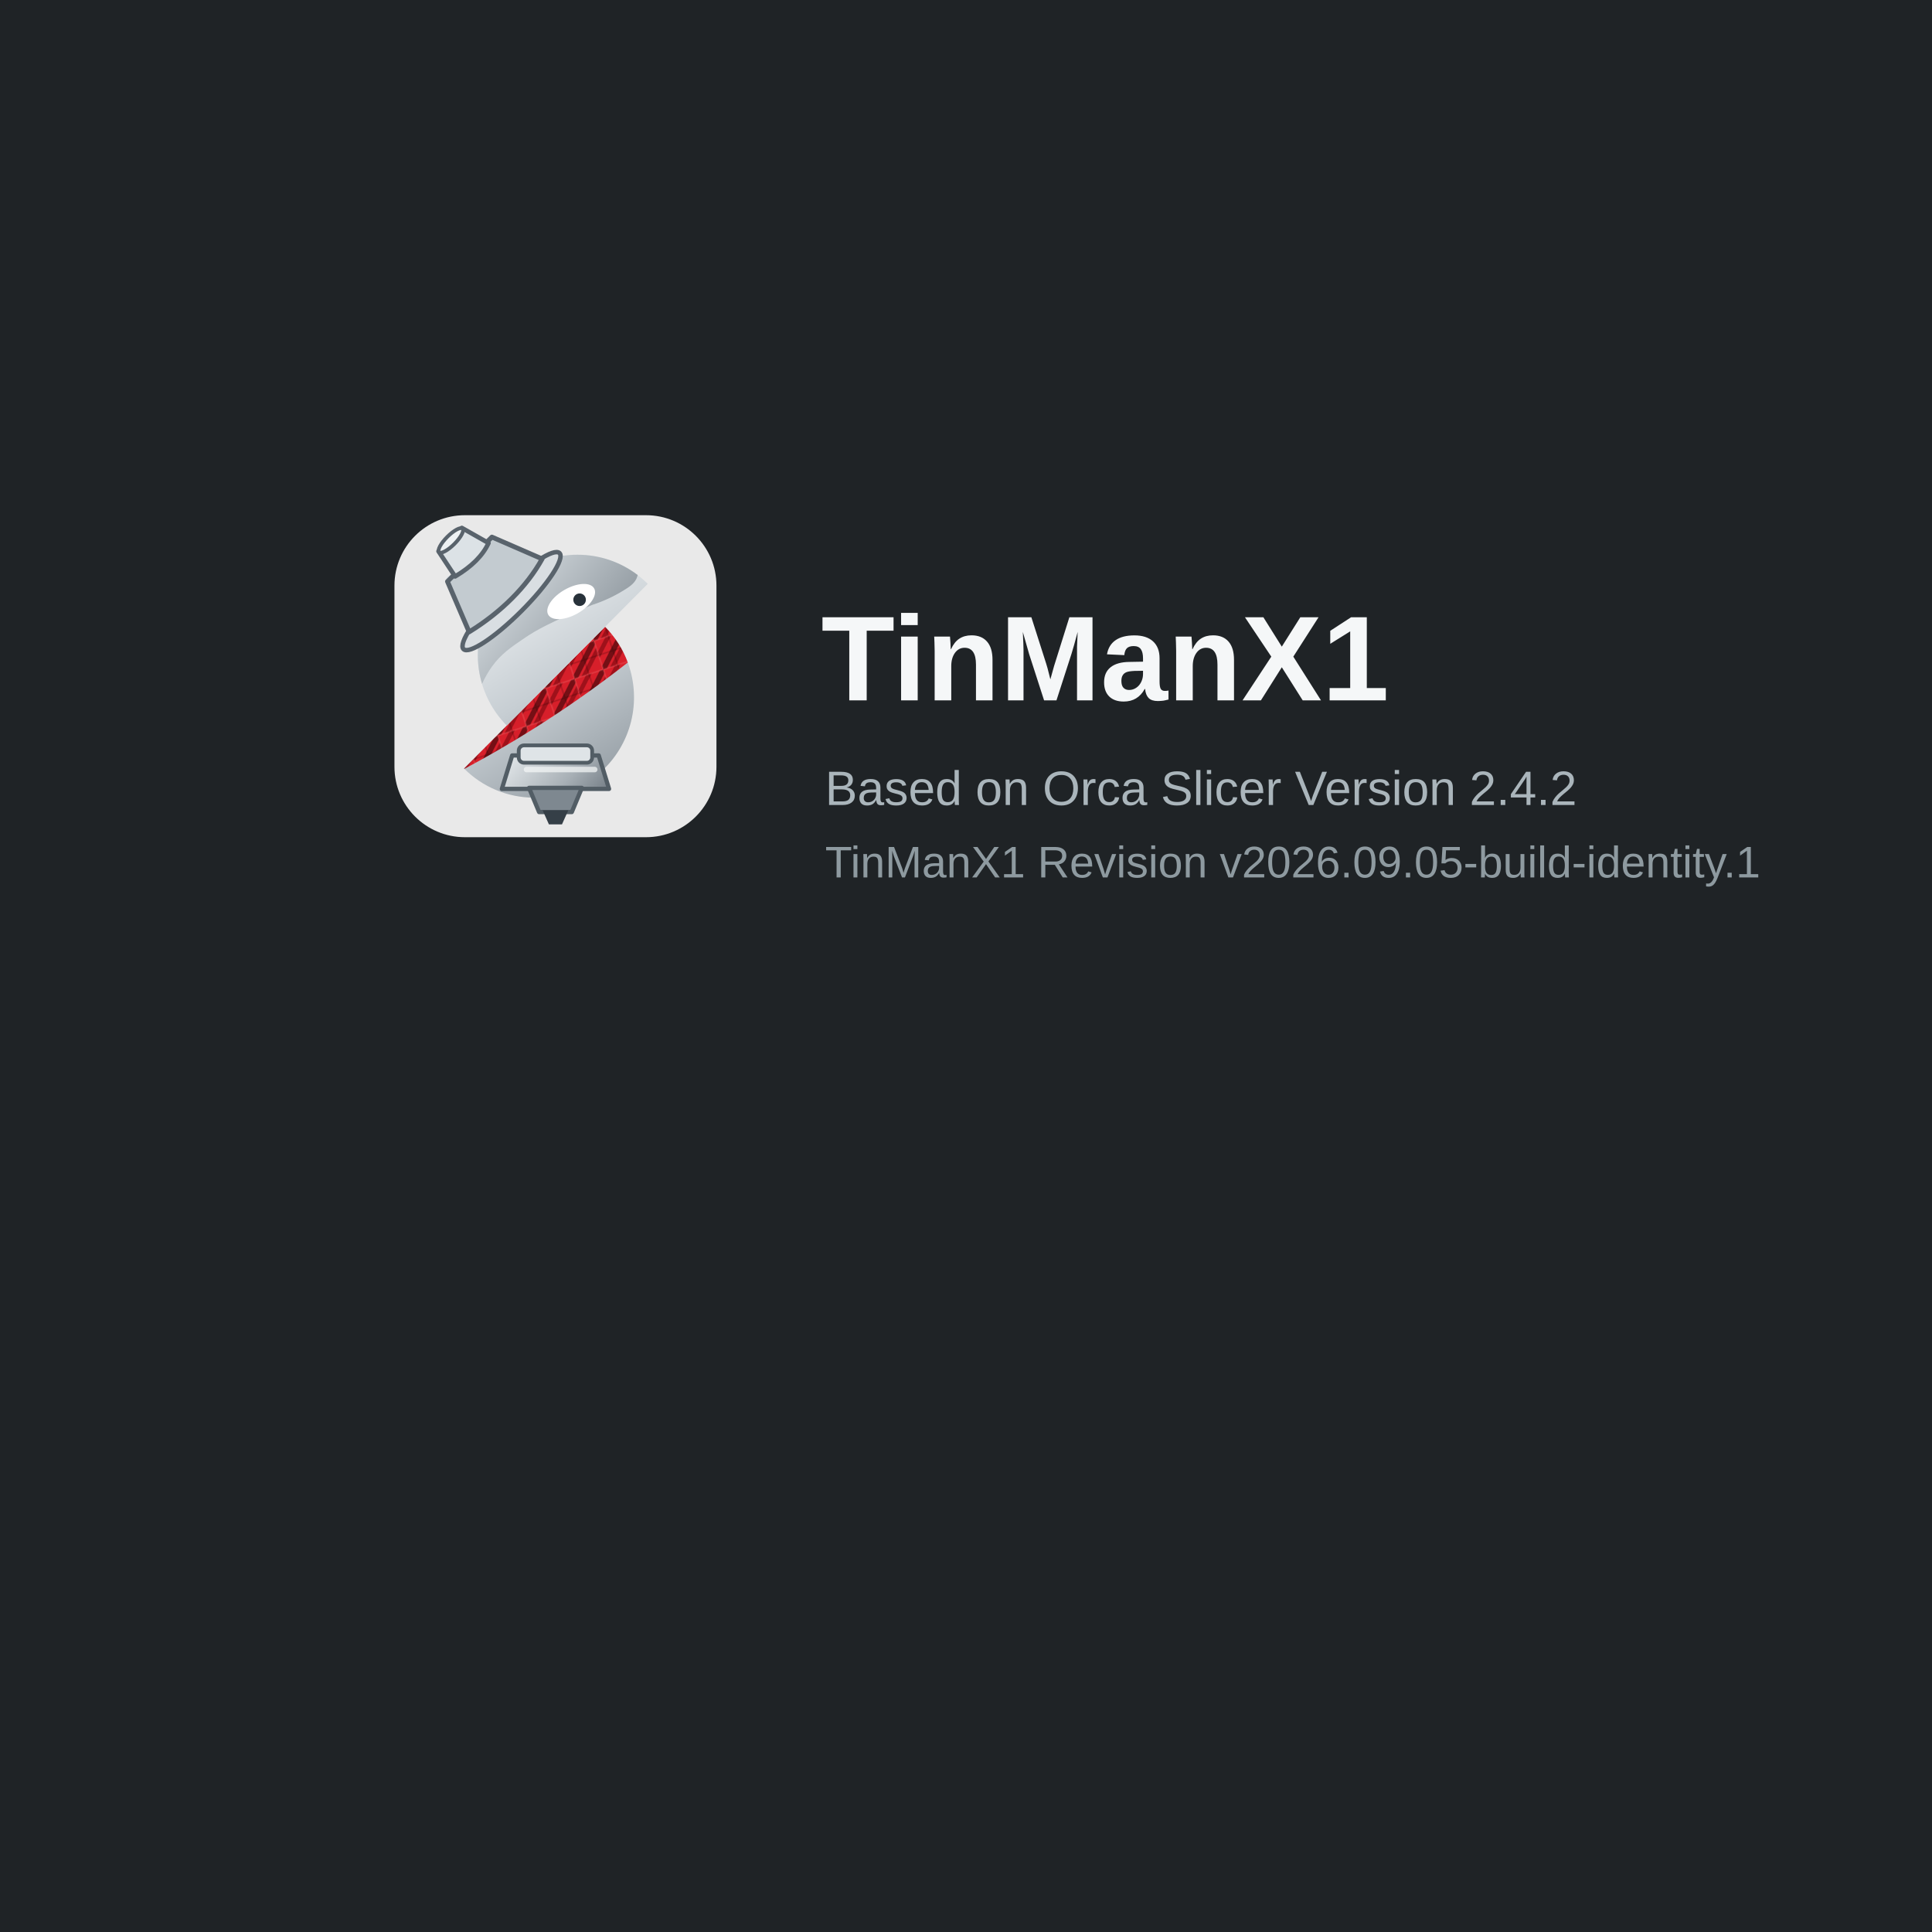
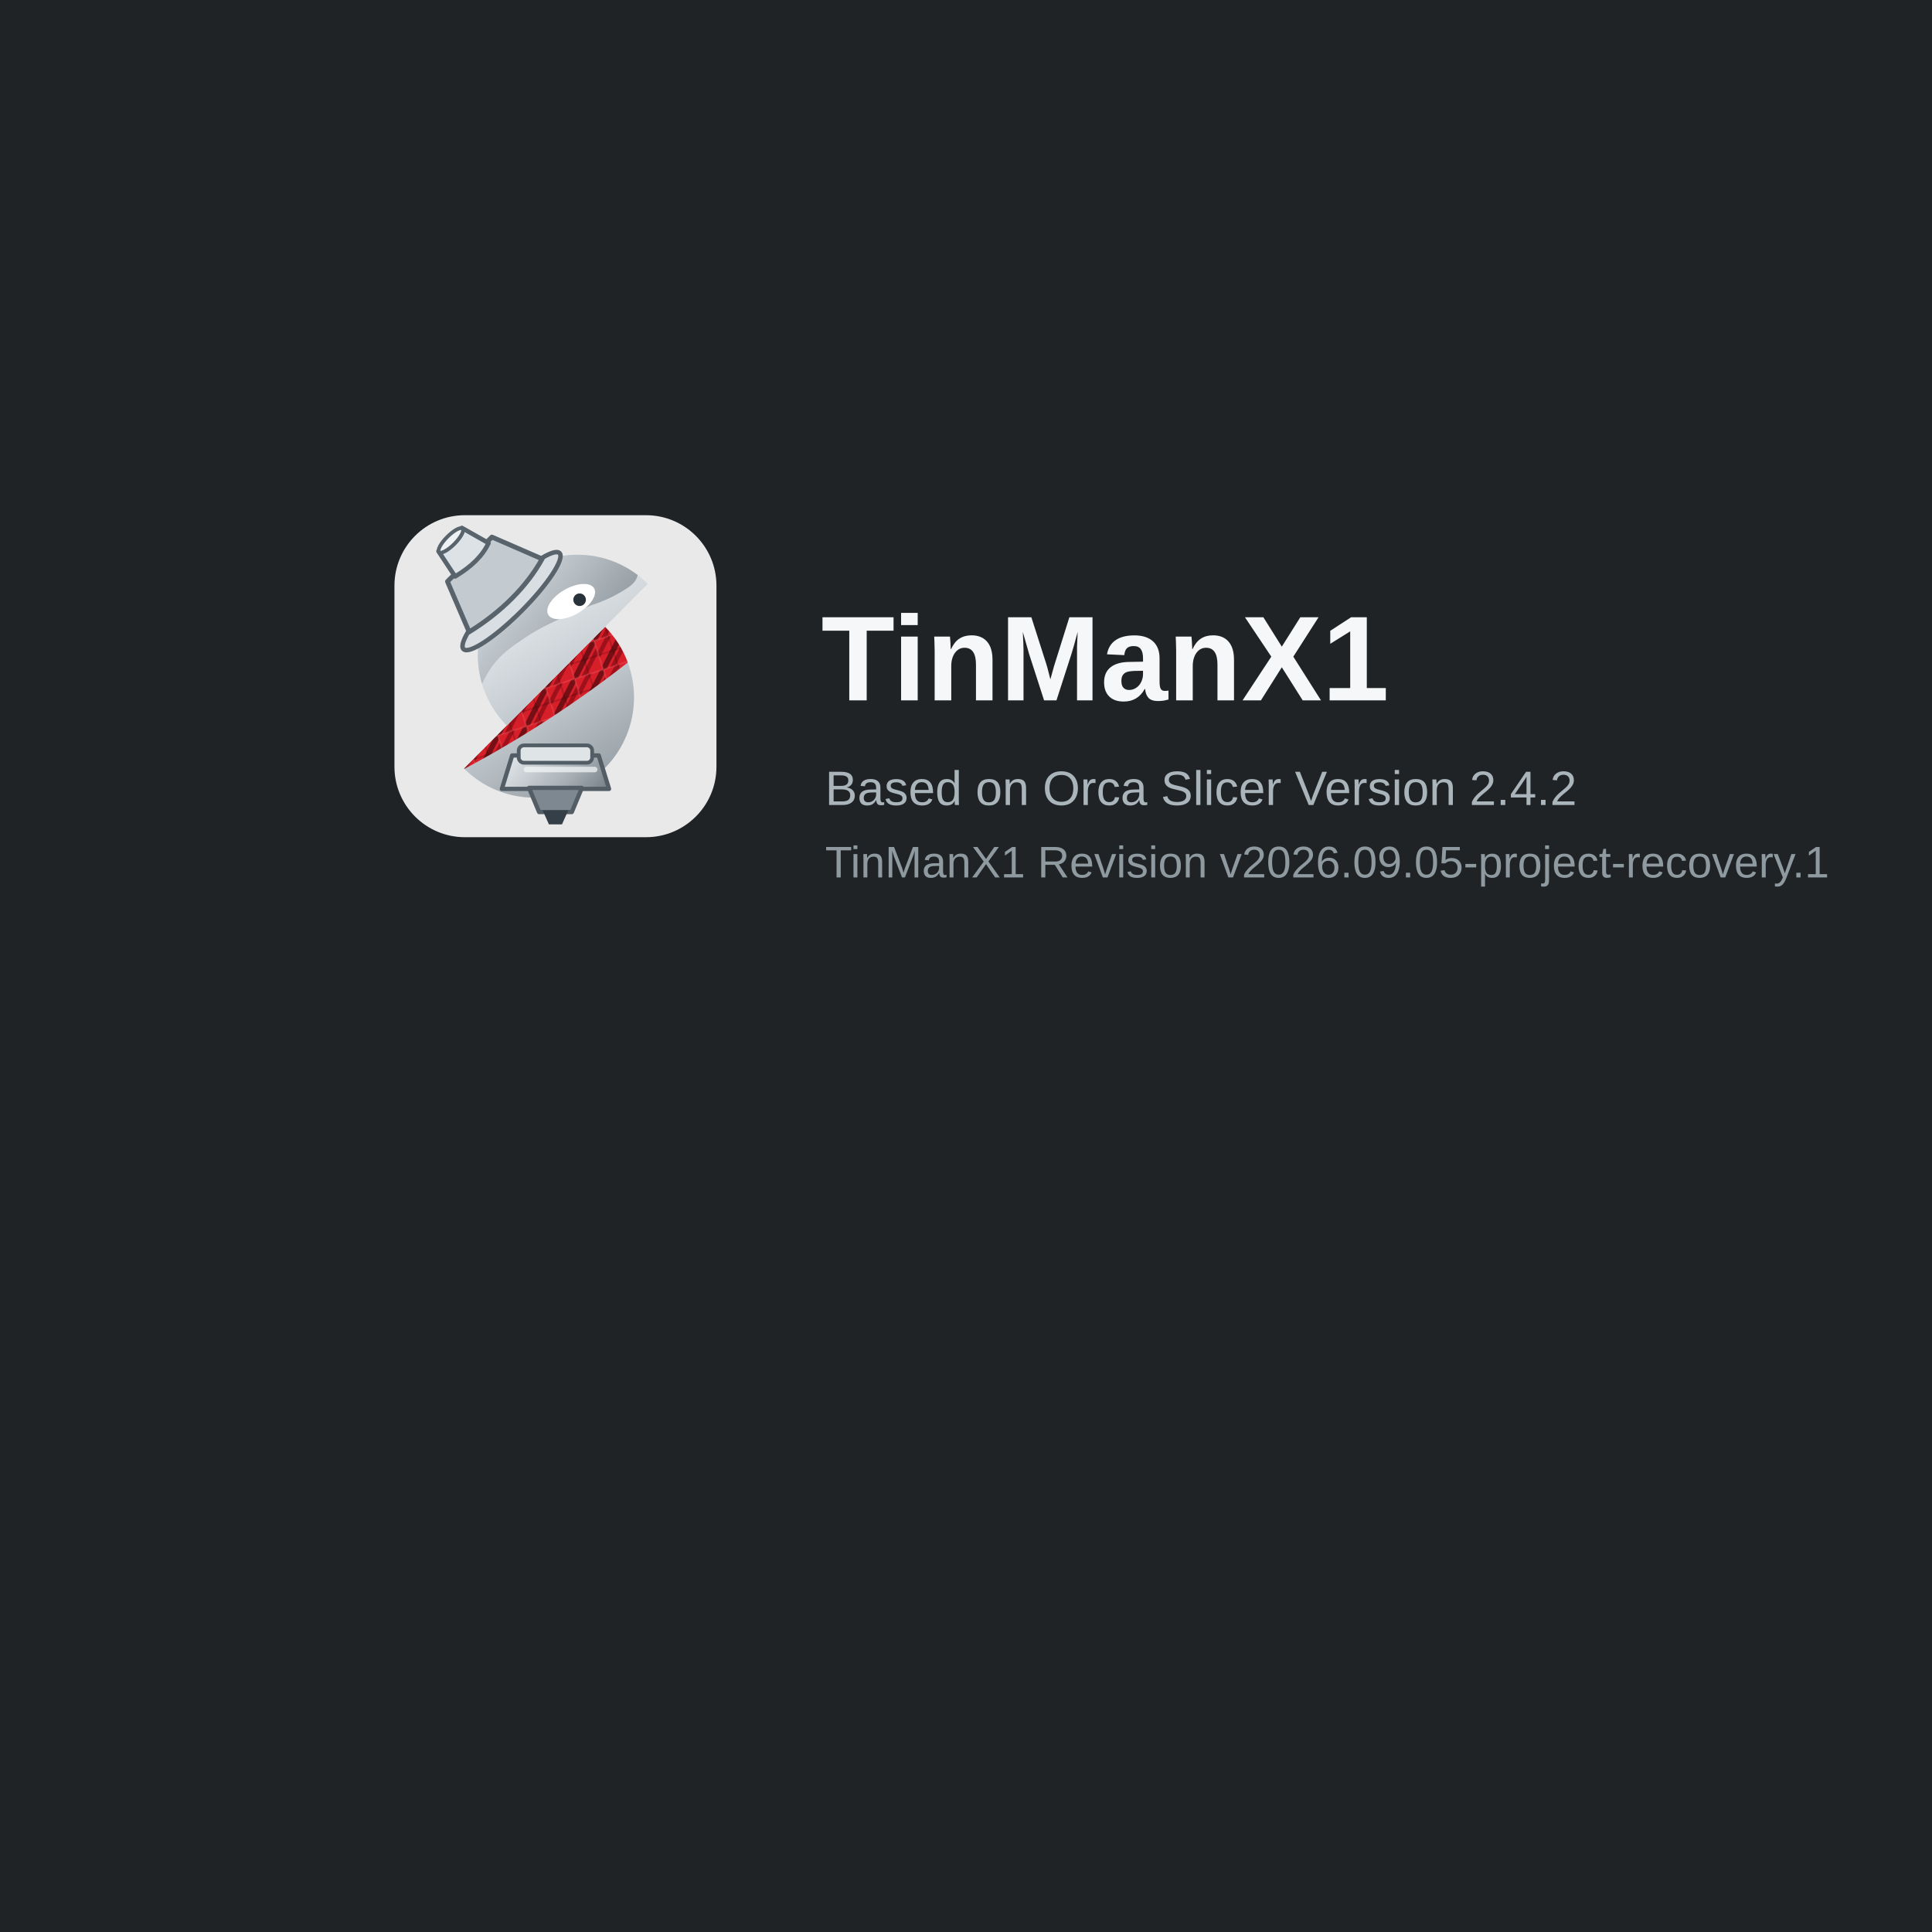
<svg xmlns="http://www.w3.org/2000/svg" width="480" height="480" viewBox="0 0 480 480">
  <defs>
    <linearGradient id="tmxSilver" x1="18" y1="8" x2="47" y2="55" gradientUnits="userSpaceOnUse">
      <stop offset="0" stop-color="#f7f9fa" />
      <stop offset=".52" stop-color="#c7ced3" />
      <stop offset="1" stop-color="#8d969d" />
    </linearGradient>
    <linearGradient id="tmxDarkSilver" x1="19" y1="10" x2="49" y2="35" gradientUnits="userSpaceOnUse">
      <stop offset="0" stop-color="#dce2e6" />
      <stop offset="1" stop-color="#6f7981" />
    </linearGradient>
    <linearGradient id="tmxNozzle" x1="24" y1="43" x2="43" y2="60" gradientUnits="userSpaceOnUse">
      <stop offset="0" stop-color="#eef2f4" />
      <stop offset=".55" stop-color="#a8b0b6" />
      <stop offset="1" stop-color="#59636c" />
    </linearGradient>
    <pattern id="tmxCarbonRed" width="6" height="6" patternUnits="userSpaceOnUse" patternTransform="rotate(-18)">
      <rect width="6" height="6" fill="#D71F2A" />
      <path d="M-2 1 1-2M0 6 6 0M5 8 8 5" fill="none" stroke="#250204" stroke-width="1.05" opacity=".55" />
      <path d="M-2 5 5-2M1 7 7 1" fill="none" stroke="#7c0810" stroke-width=".85" opacity=".62" />
      <path d="M0 0h6v6h-6z" fill="none" stroke="#f06a70" stroke-width=".35" opacity=".28" />
      <path d="M0 3h6M3 0v6" fill="none" stroke="#180102" stroke-width=".28" opacity=".22" />
    </pattern>
  </defs>
  <rect width="480" height="480" fill="#1f2326" />
  <g transform="translate(98 128)">
    <g transform="scale(1.25)">
      <rect width="64" height="64" rx="14" fill="#e9e9e9" />
      <path d="M13.84,50.354a19.7,19.7,0,0,0,13.883,5.79A19.944,19.944,0,0,0,41.858,22.182Z" fill="url(#tmxSilver)" />
      <path d="M41.858,22.181,13.84,50.354l.061.059A220.548,220.548,0,0,0,46.378,29.277a19.964,19.964,0,0,0-4.52-7.1" fill="url(#tmxCarbonRed)" />
      <path d="M36.381,7.856A19.943,19.943,0,0,0,22.327,41.818L50.345,13.646a19.693,19.693,0,0,0-13.964-5.79" fill="url(#tmxSilver)" />
      <path d="M36.381,7.856A19.636,19.636,0,0,0,26.04,10.782a22.742,22.742,0,0,0-5.91-.745,23.084,23.084,0,0,0-9.477,2.124.632.632,0,0,0,.129,1.191,13.52,13.52,0,0,1,8.069,5.137A20.06,20.06,0,0,0,17.41,33.534a19.873,19.873,0,0,1,2-3.488c1.819-2.5,3.743-3.8,6.585-5.723,2.093-1.416,5-3.077,13.359-6.512a28.421,28.421,0,0,0,6.12-2.821c1.4-.831,2.461-1.615,2.8-2.842.024-.086.045-.172.065-.256A19.655,19.655,0,0,0,36.381,7.856" fill="url(#tmxDarkSilver)" />
      <path d="M39.69,14.551c.727,1.285-.728,3.495-3.249,4.937s-5.154,1.569-5.88.284.727-3.495,3.248-4.937,5.154-1.569,5.881-.284" fill="#fff" />
      <circle cx="36.8" cy="16.8" r="1.25" fill="#28323a" />
      <g transform="translate(-17 1) rotate(-45 34.2 12.5) scale(1.05)">
        <ellipse cx="34.25" cy="18.4" rx="12.85" ry="2.65" fill="#d9dee2" stroke="#59636c" stroke-width=".85" />
        <path d="M28.3,7.2h11.9l3.8,9.65c-5.75,1.65-12.65,1.65-19.55,0Z" fill="#c3cbd0" stroke="#59636c" stroke-width=".9" stroke-linejoin="round" />
        <path d="M31.15,1.95h6.25l1.55,5.6c-2.45.9-5.4.9-8.95,0Z" fill="#dce2e6" stroke="#59636c" stroke-width=".85" stroke-linejoin="round" />
        <ellipse cx="34.25" cy="2.15" rx="3.15" ry=".95" fill="#eef2f4" stroke="#59636c" stroke-width=".7" />
      </g>
      <path d="M23.4,47.75h17.2l2.05,6.65H21.35Z" fill="url(#tmxNozzle)" stroke="#525d65" stroke-width=".85" stroke-linejoin="round" />
      <path d="M26.75,54.2h10.5l-2,4.8h-6.5Z" fill="#7e8890" stroke="#525d65" stroke-width=".85" stroke-linejoin="round" />
      <path d="M29.45,58.65h5.1l-1.25,2.8h-2.6Z" fill="#353f47" />
      <rect x="24.7" y="45.75" width="14.6" height="3.45" rx="1.05" fill="#dfe4e7" stroke="#525d65" stroke-width=".75" />
      <path d="M26.25,50.55h13.55" fill="none" stroke="#f4f6f7" stroke-width="1.1" stroke-linecap="round" opacity=".72" />
    </g>
    <text x="106" y="46" font-family="Arial, Helvetica, sans-serif" font-size="30" font-weight="700" fill="#f5f7f8">TinManX1</text>
    <text x="107" y="72" font-family="Arial, Helvetica, sans-serif" font-size="12" fill="#aab5bb">Based on Orca Slicer Version 2.4.2</text>
-     <text x="107" y="90" font-family="Arial, Helvetica, sans-serif" font-size="11" fill="#8e9aa0">TinManX1 Revision v2026.09.05-build-identity.1</text>
+     <text x="107" y="90" font-family="Arial, Helvetica, sans-serif" font-size="11" fill="#8e9aa0">TinManX1 Revision v2026.09.05-project-recovery.1</text>
  </g>
</svg>
